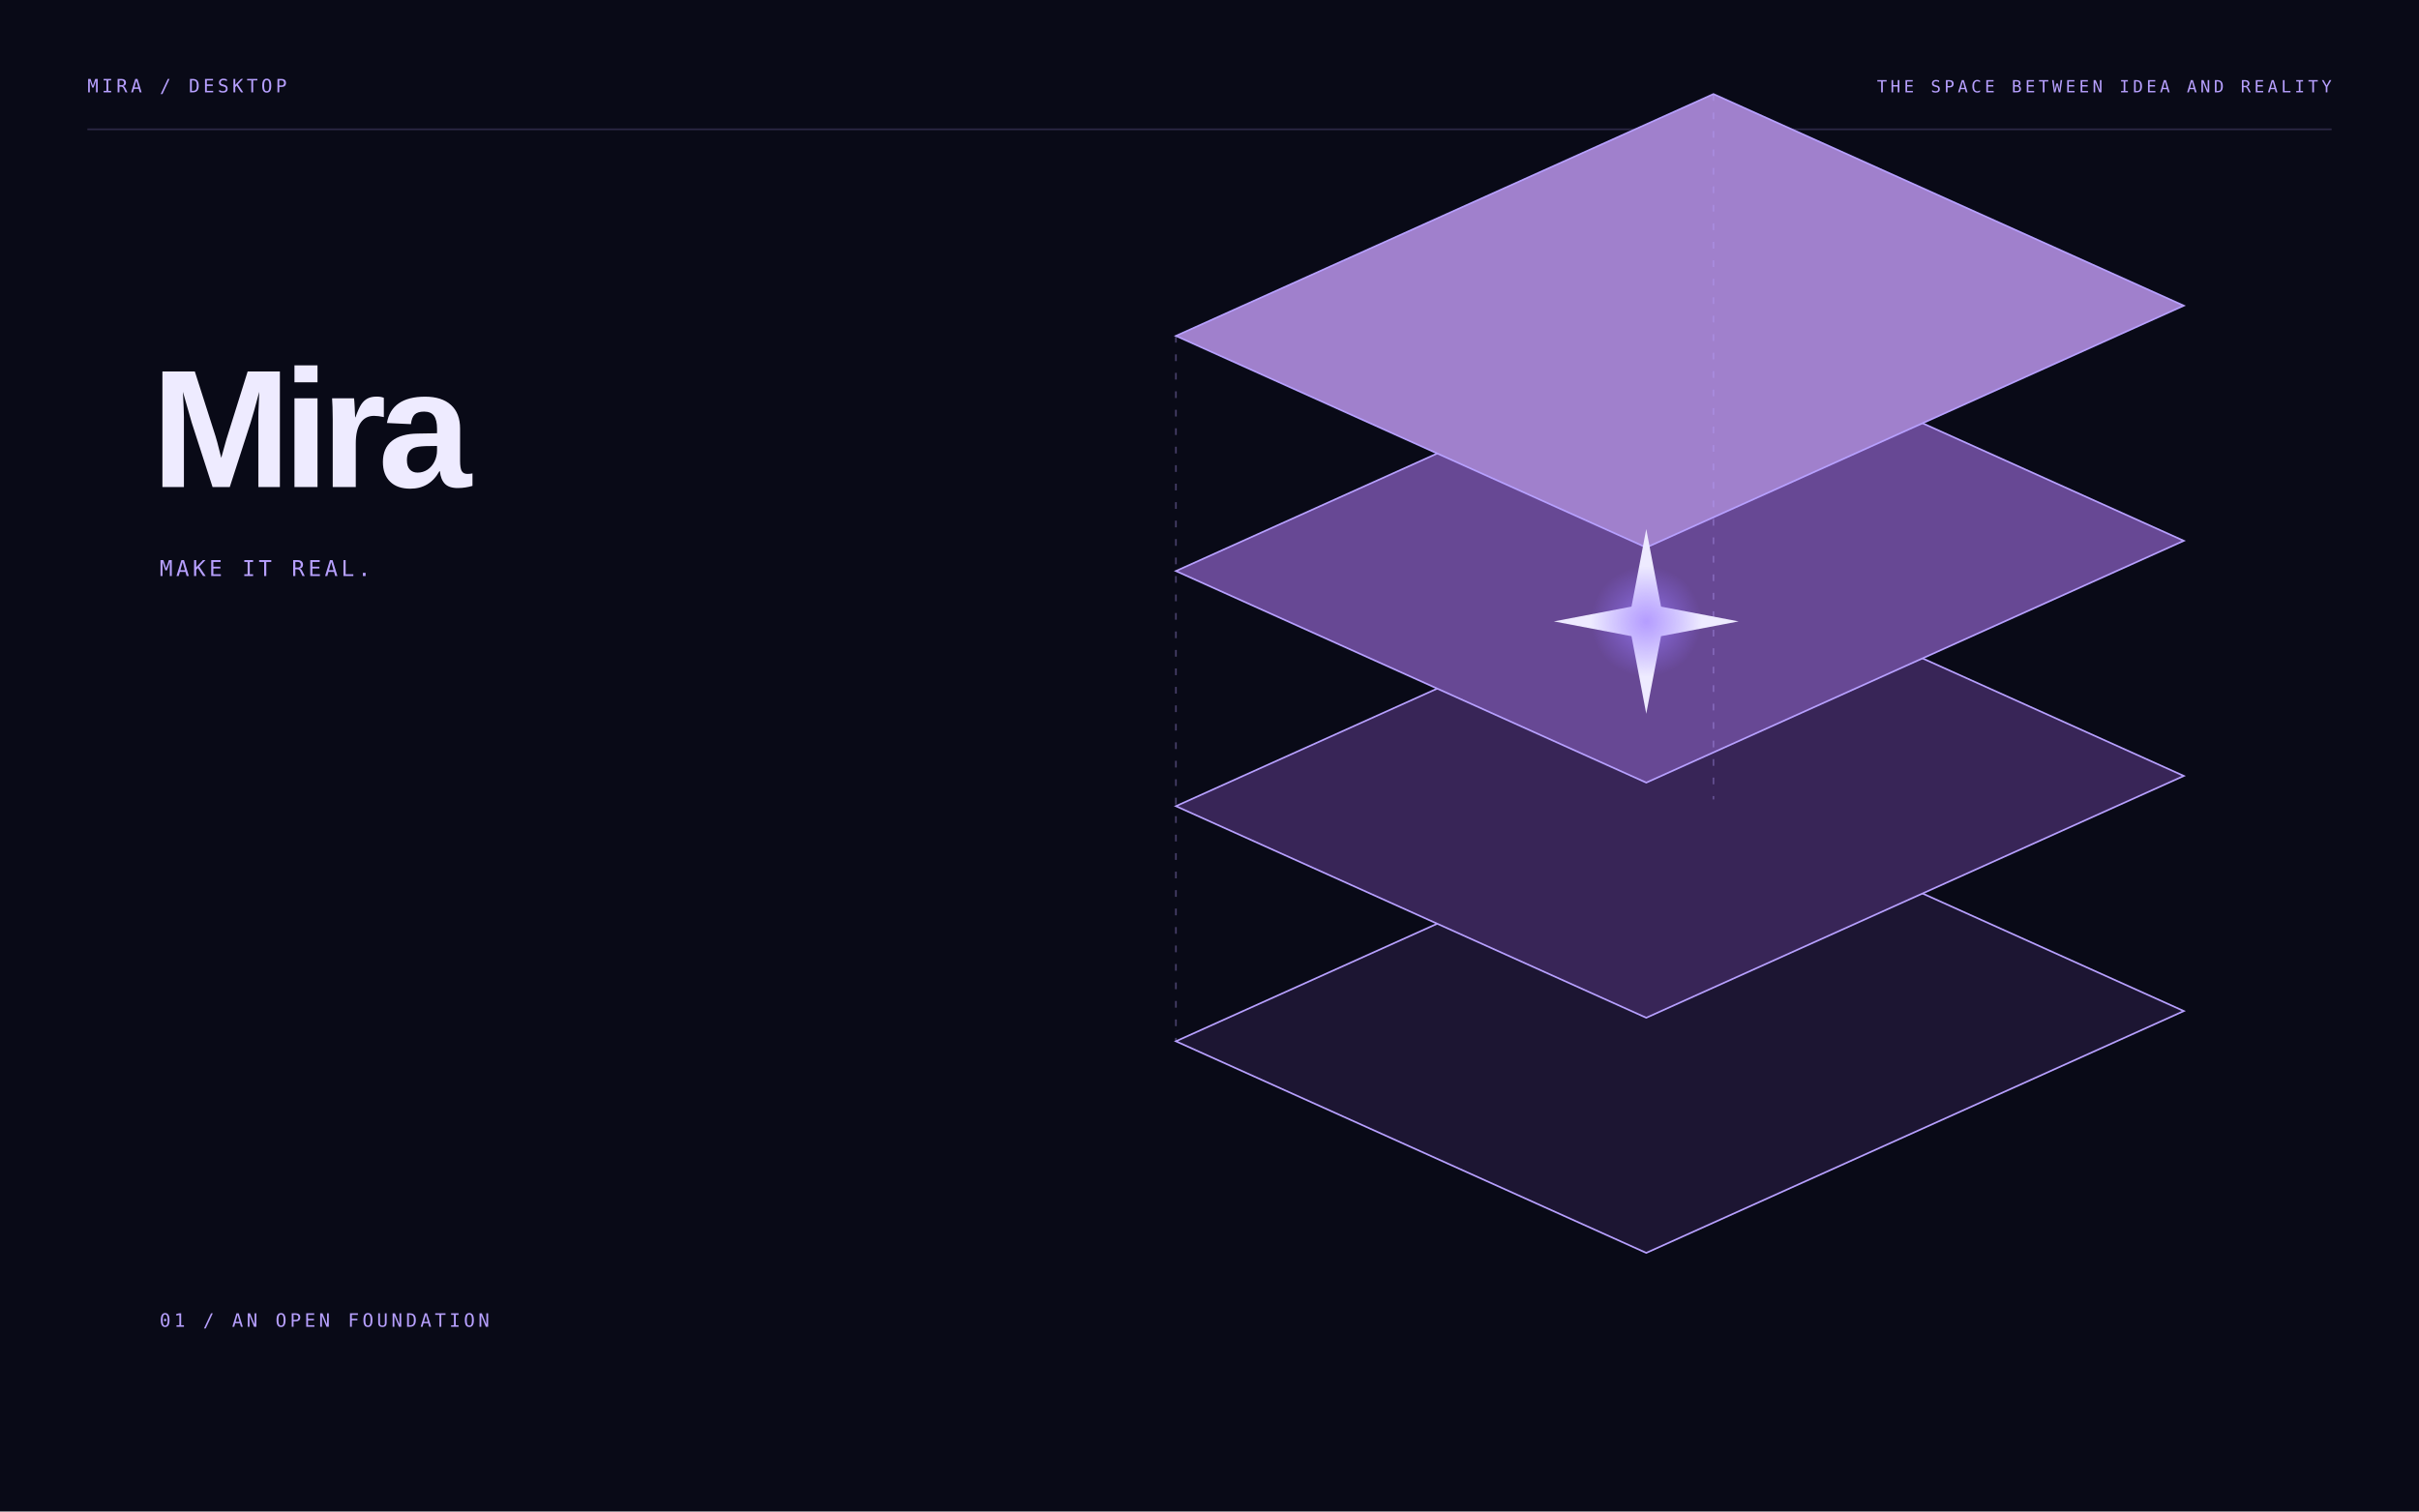
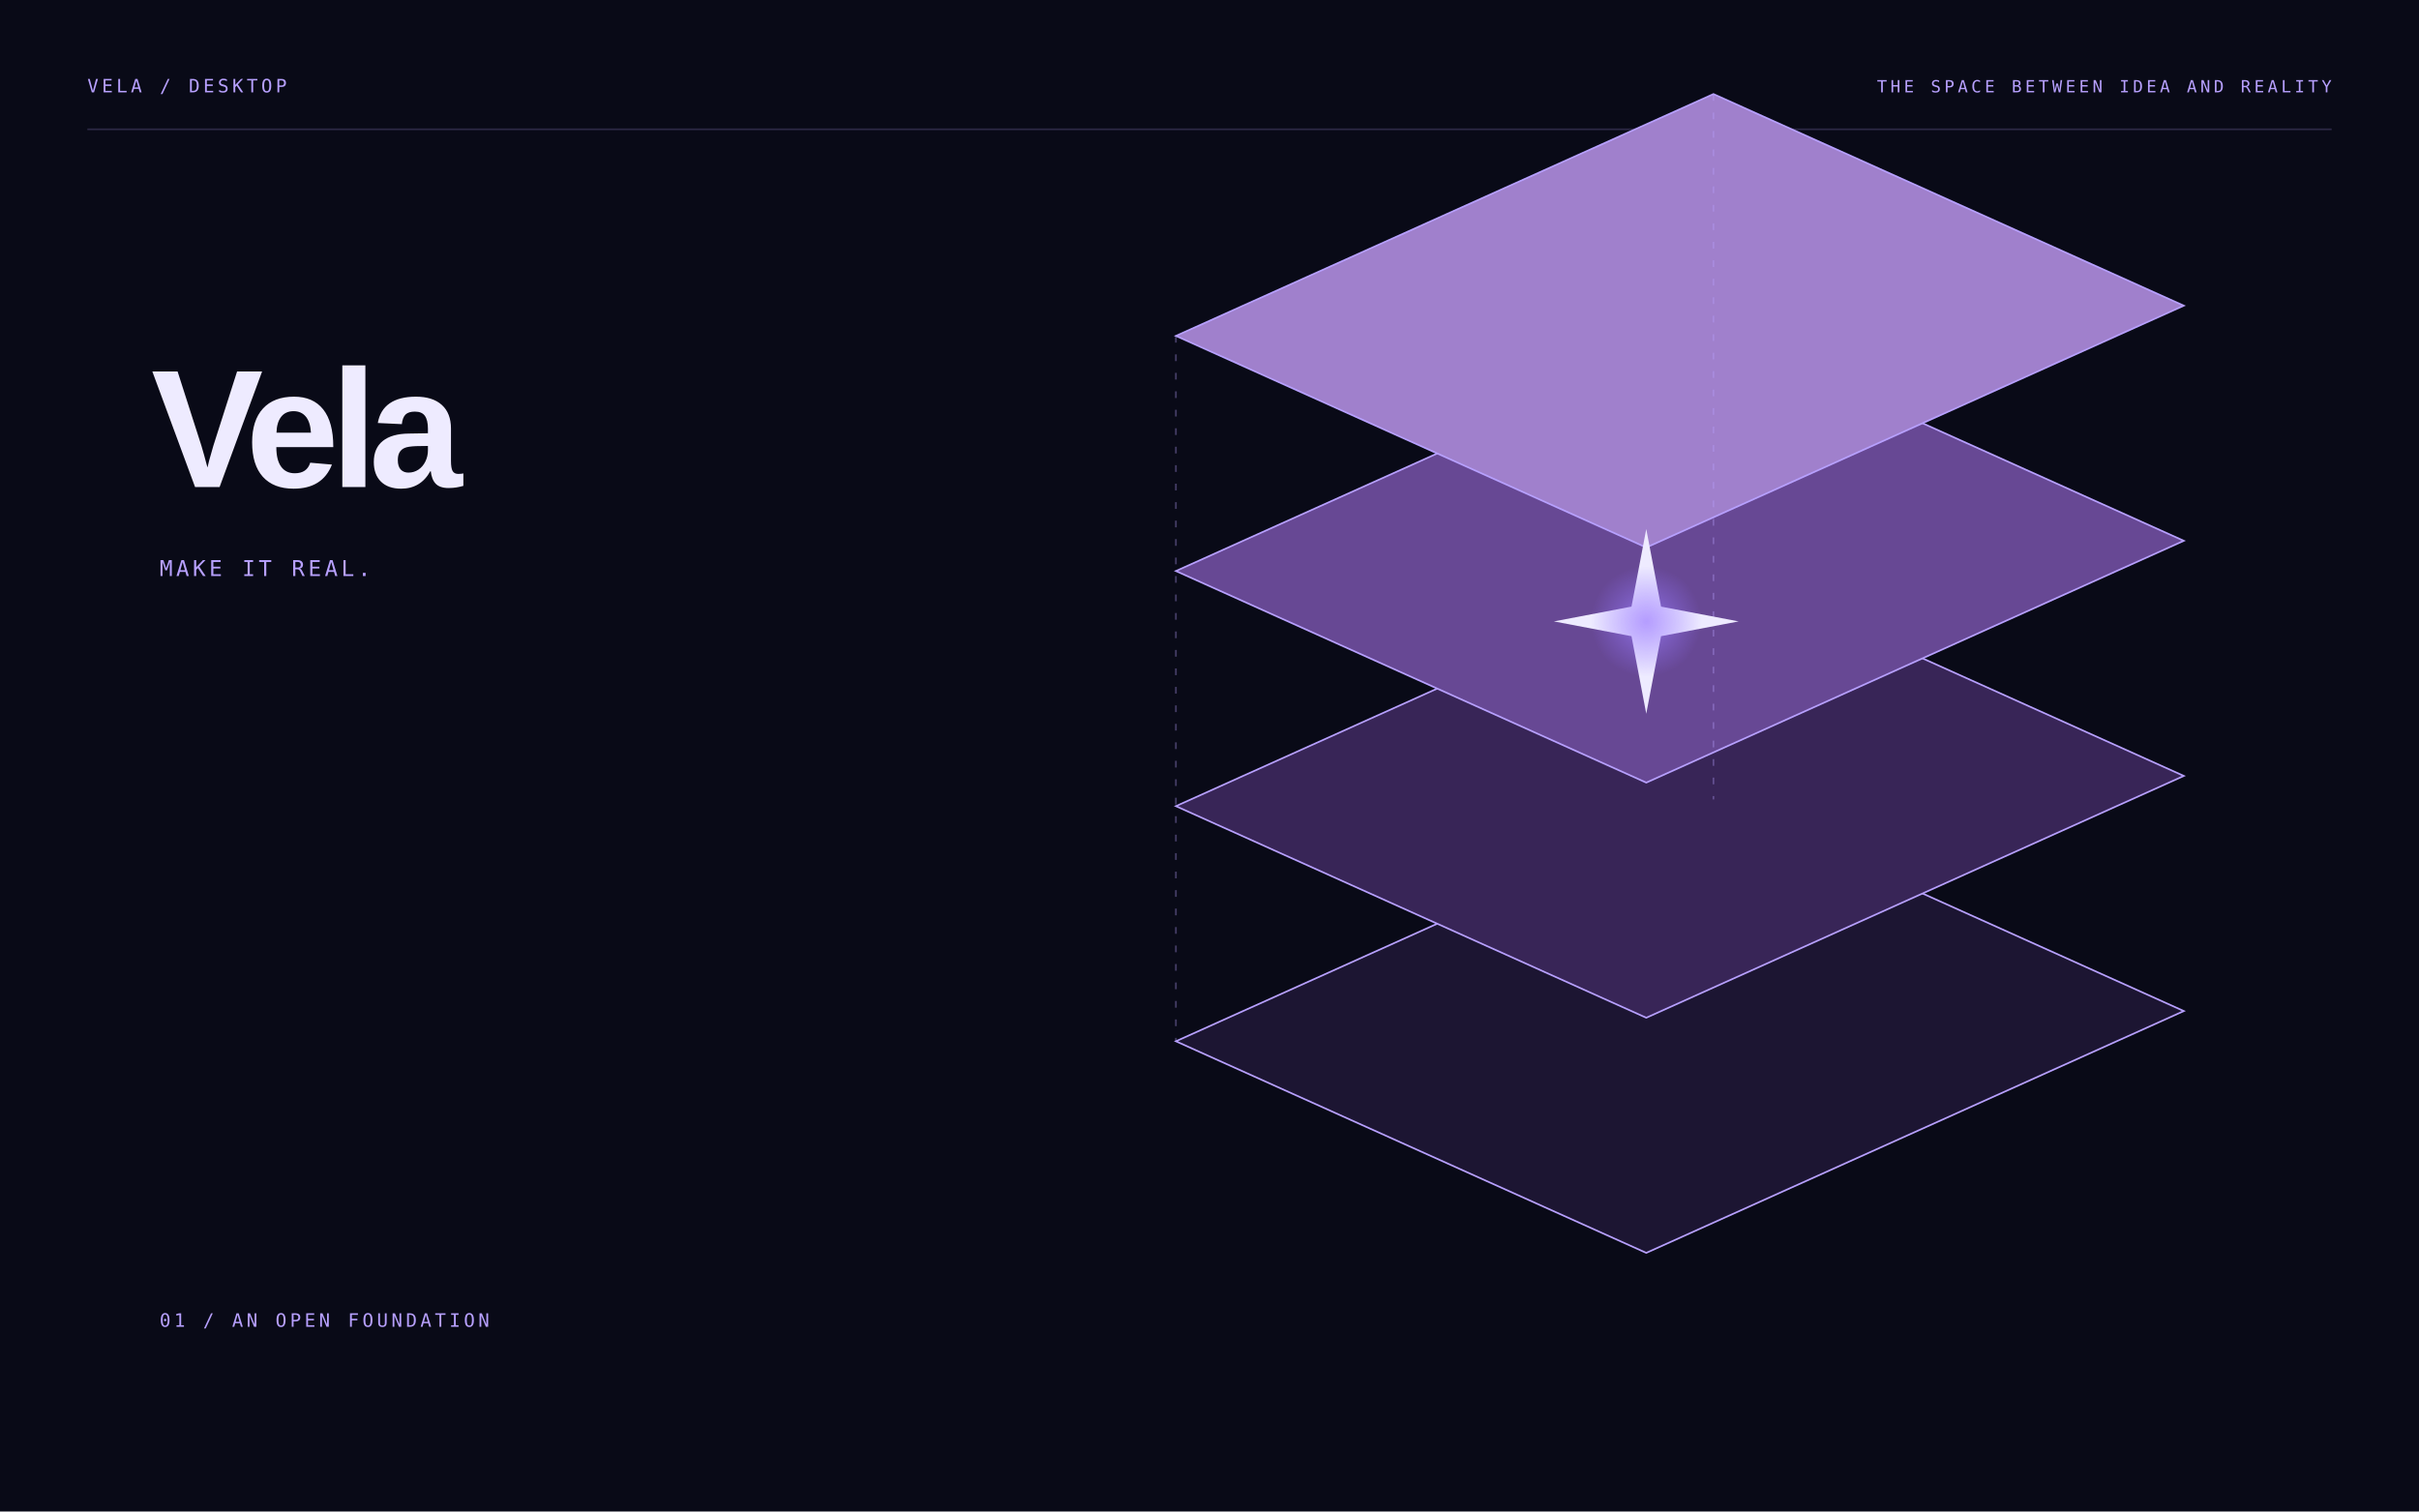
- <svg xmlns="http://www.w3.org/2000/svg" width="1440" height="900" viewBox="0 0 1440 900" role="img" aria-label="Mira launch artwork">
+ <svg xmlns="http://www.w3.org/2000/svg" width="1440" height="900" viewBox="0 0 1440 900" role="img" aria-label="Vela launch artwork">
  <defs>
    <radialGradient id="halo">
      <stop stop-color="#a283ff" stop-opacity=".75" />
      <stop offset="1" stop-color="#9171ff" stop-opacity="0" />
    </radialGradient>
    <radialGradient id="nebula">
      <stop stop-color="#54328f" stop-opacity=".5" />
      <stop offset="1" stop-color="#090a17" stop-opacity="0" />
    </radialGradient>
    <linearGradient id="type" x2=".2" y2="1">
      <stop stop-color="#a080f5" />
      <stop offset=".58" stop-color="#b9a5ff" />
      <stop offset="1" stop-color="#f4f0ff" />
    </linearGradient>
    <linearGradient id="fade" x2="0" y2="1">
      <stop stop-color="#9970ff" />
      <stop offset="1" stop-color="#100e24" />
    </linearGradient>
    <pattern id="grid" width="40" height="40" patternUnits="userSpaceOnUse">
      <path d="M40 0H0V40" fill="none" stroke="#9b83d3" stroke-opacity=".14" />
    </pattern>
    <pattern id="scan" width="4" height="4" patternUnits="userSpaceOnUse">
      <path d="M0 0H4" stroke="#05050c" stroke-opacity=".4" />
    </pattern>
  </defs>
  <rect x="0" y="0" width="1440" height="900" fill="#090a17" />
-   <text x="52" y="55" fill="#b7a0ff" font-size="11" font-family="'SFMono-Regular',Consolas,monospace" letter-spacing="2">MIRA / DESKTOP</text>
+   <text x="52" y="55" fill="#b7a0ff" font-size="11" font-family="'SFMono-Regular',Consolas,monospace" letter-spacing="2">VELA / DESKTOP</text>
  <text x="1388" y="55" fill="#b7a0ff" font-size="10" font-family="'SFMono-Regular',Consolas,monospace" letter-spacing="2" text-anchor="end">THE SPACE BETWEEN IDEA AND REALITY</text>
  <line x1="52" y1="77" x2="1388" y2="77" stroke="#b7a0ff" opacity="0.2" />
-   <text x="90" y="290" fill="#eeebff" font-size="100" font-family="Arial,Helvetica,sans-serif" font-weight="700" letter-spacing="-5">Mira</text>
+   <text x="90" y="290" fill="#eeebff" font-size="100" font-family="Arial,Helvetica,sans-serif" font-weight="700" letter-spacing="-5">Vela</text>
  <text x="95" y="343" fill="#b7a0ff" font-size="13" font-family="'SFMono-Regular',Consolas,monospace" letter-spacing="2">MAKE IT REAL.</text>
  <path d="M700 620 l320 -144 l280 126 l-320 144Z" fill="#1c1532" stroke="#b7a0ff" stroke-width="1" />
  <path d="M700 480 l320 -144 l280 126 l-320 144Z" fill="#382557" stroke="#b7a0ff" stroke-width="1" />
  <path d="M700 340 l320 -144 l280 126 l-320 144Z" fill="#674894" stroke="#b7a0ff" stroke-width="1" />
  <path d="M700 200 l320 -144 l280 126 l-320 144Z" fill="#a080cc" stroke="#b7a0ff" stroke-width="1" />
  <line x1="700" y1="200" x2="700" y2="620" stroke="#b7a0ff" opacity="0.35" stroke-dasharray="4 7" />
  <line x1="1020" y1="56" x2="1020" y2="476" stroke="#b7a0ff" opacity="0.35" stroke-dasharray="4 7" />
  <g transform="translate(980 370)">
    <path d="M0 -55 L8.8 -8.8 L55 0 L8.8 8.8 L0 55 L-8.8 8.8 L-55 0 L-8.8 -8.8Z" fill="#eeebff" stroke="none" />
    <circle cx="0" cy="0" r="33" fill="url(#halo)" stroke="none" />
  </g>
  <text x="95" y="790" fill="#b7a0ff" font-size="11" font-family="'SFMono-Regular',Consolas,monospace" letter-spacing="2">01 / AN OPEN FOUNDATION</text>
</svg>
